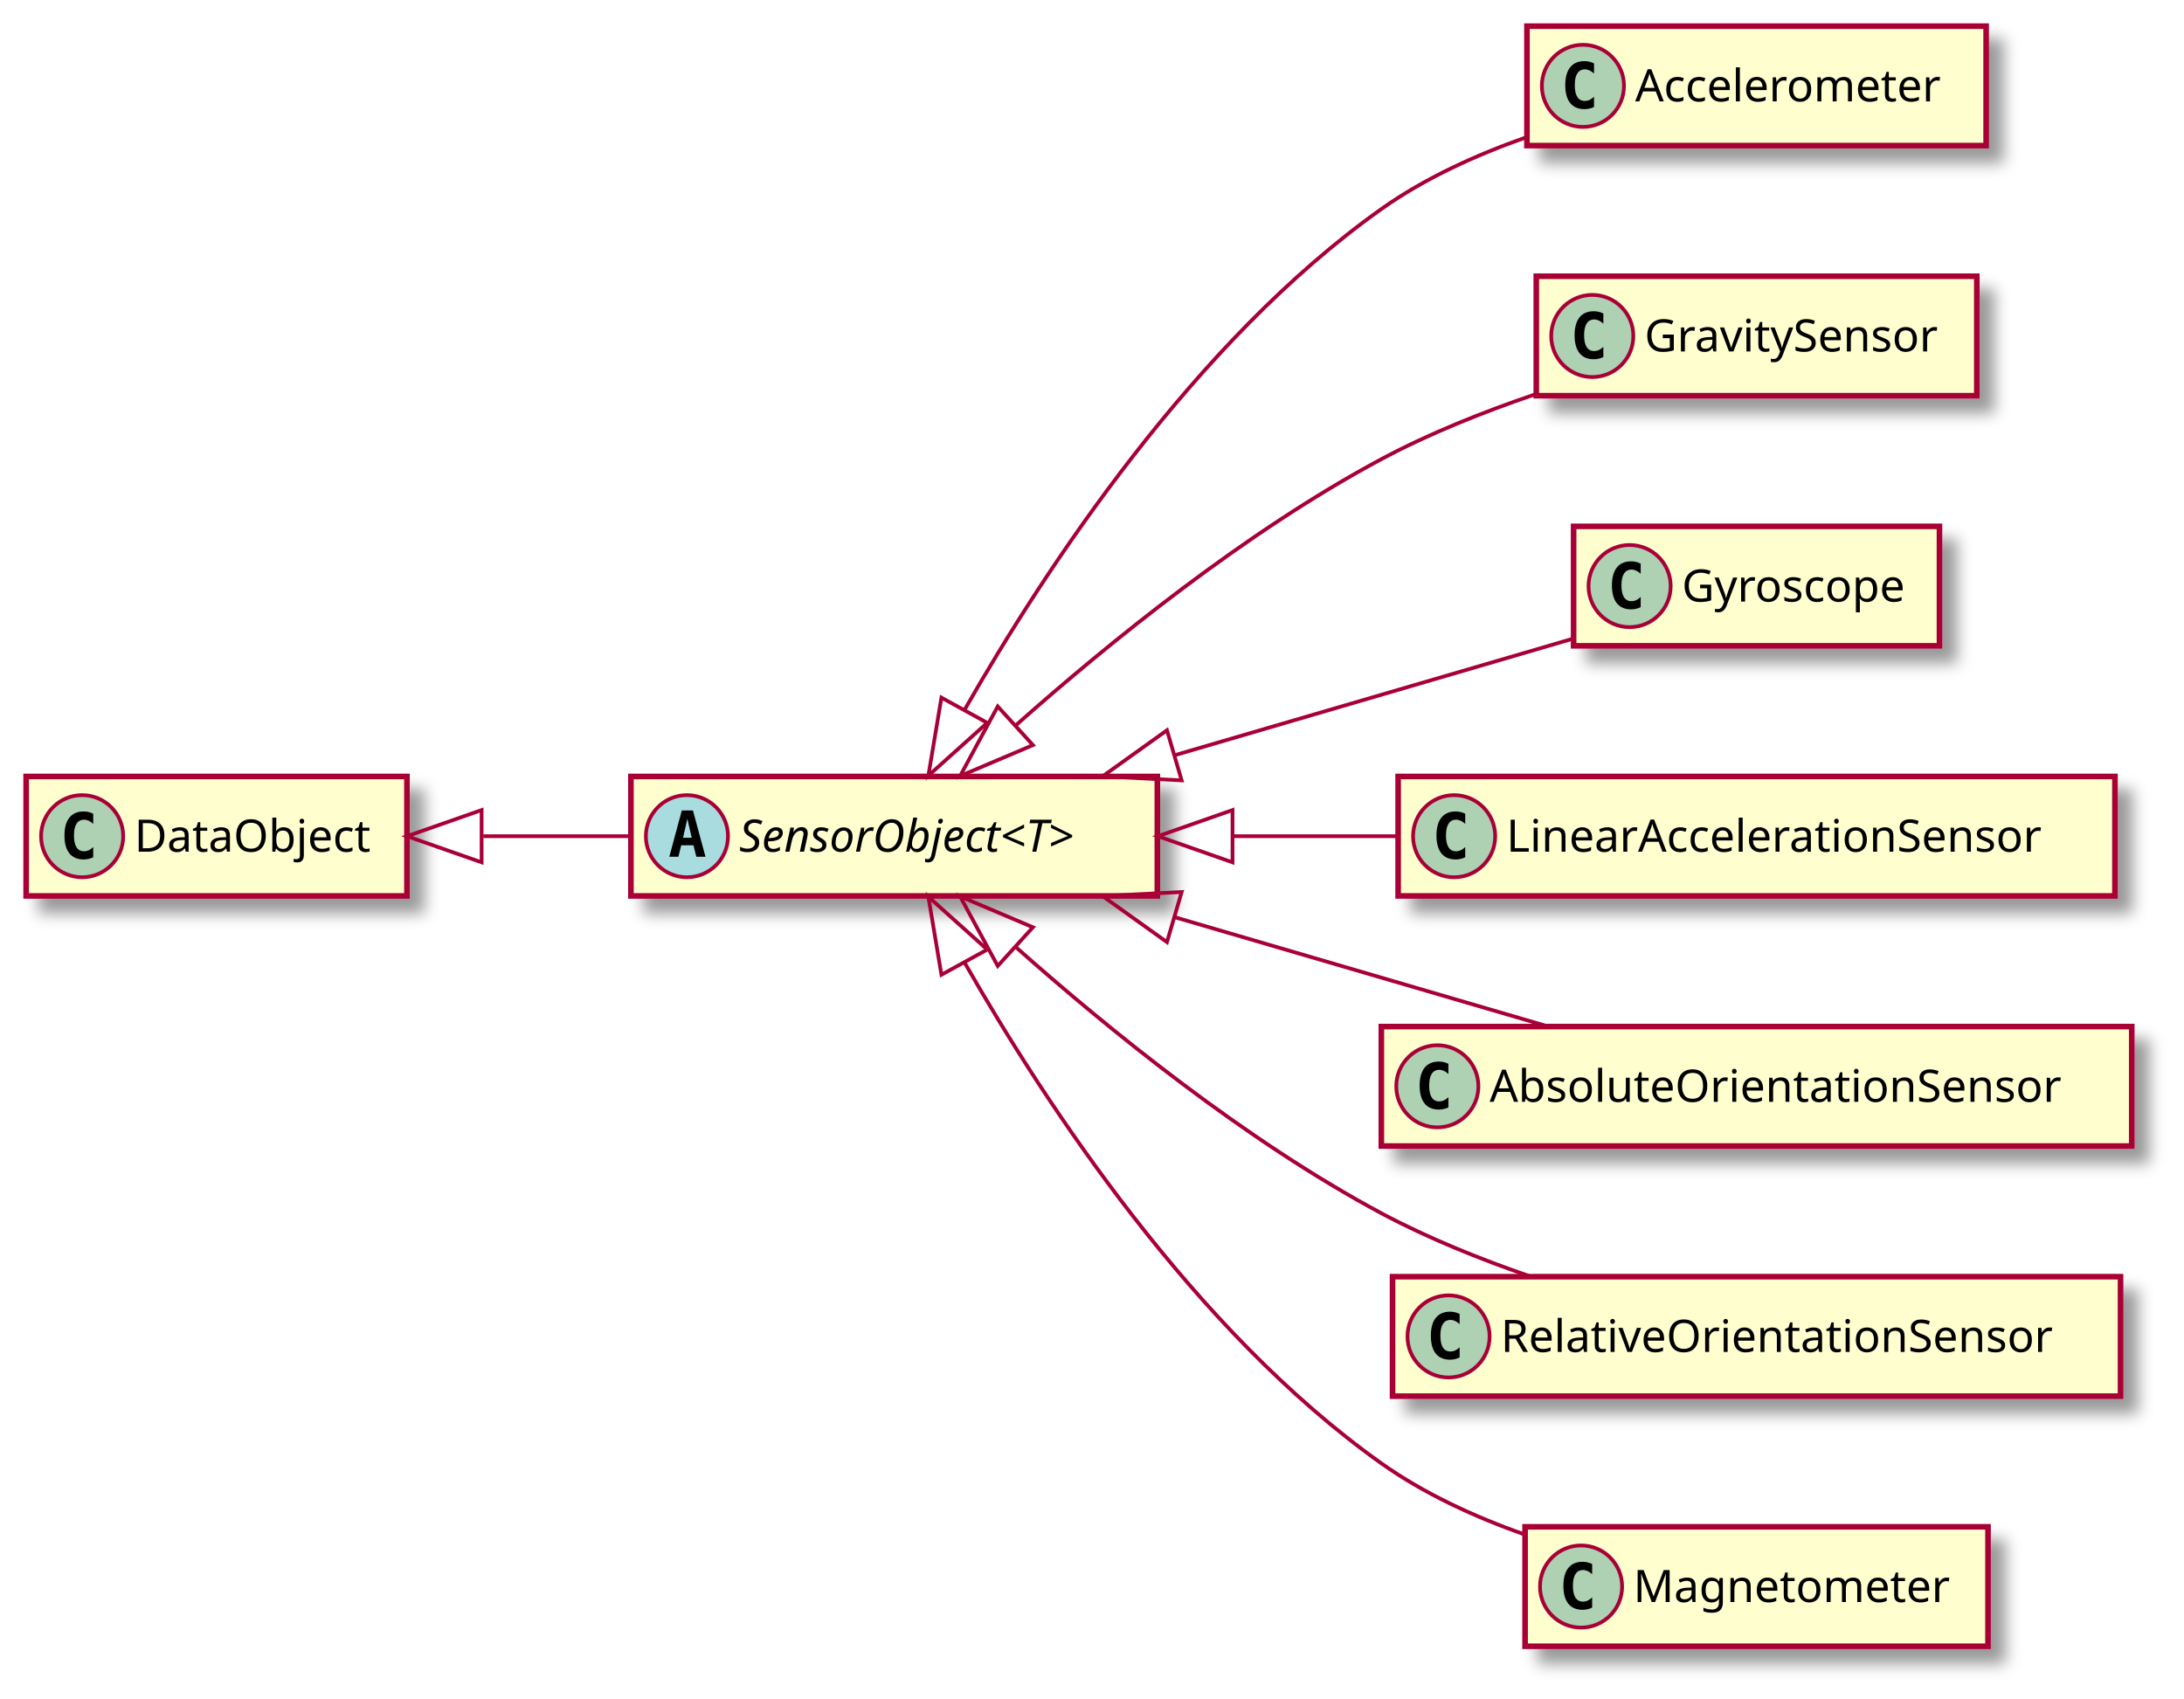
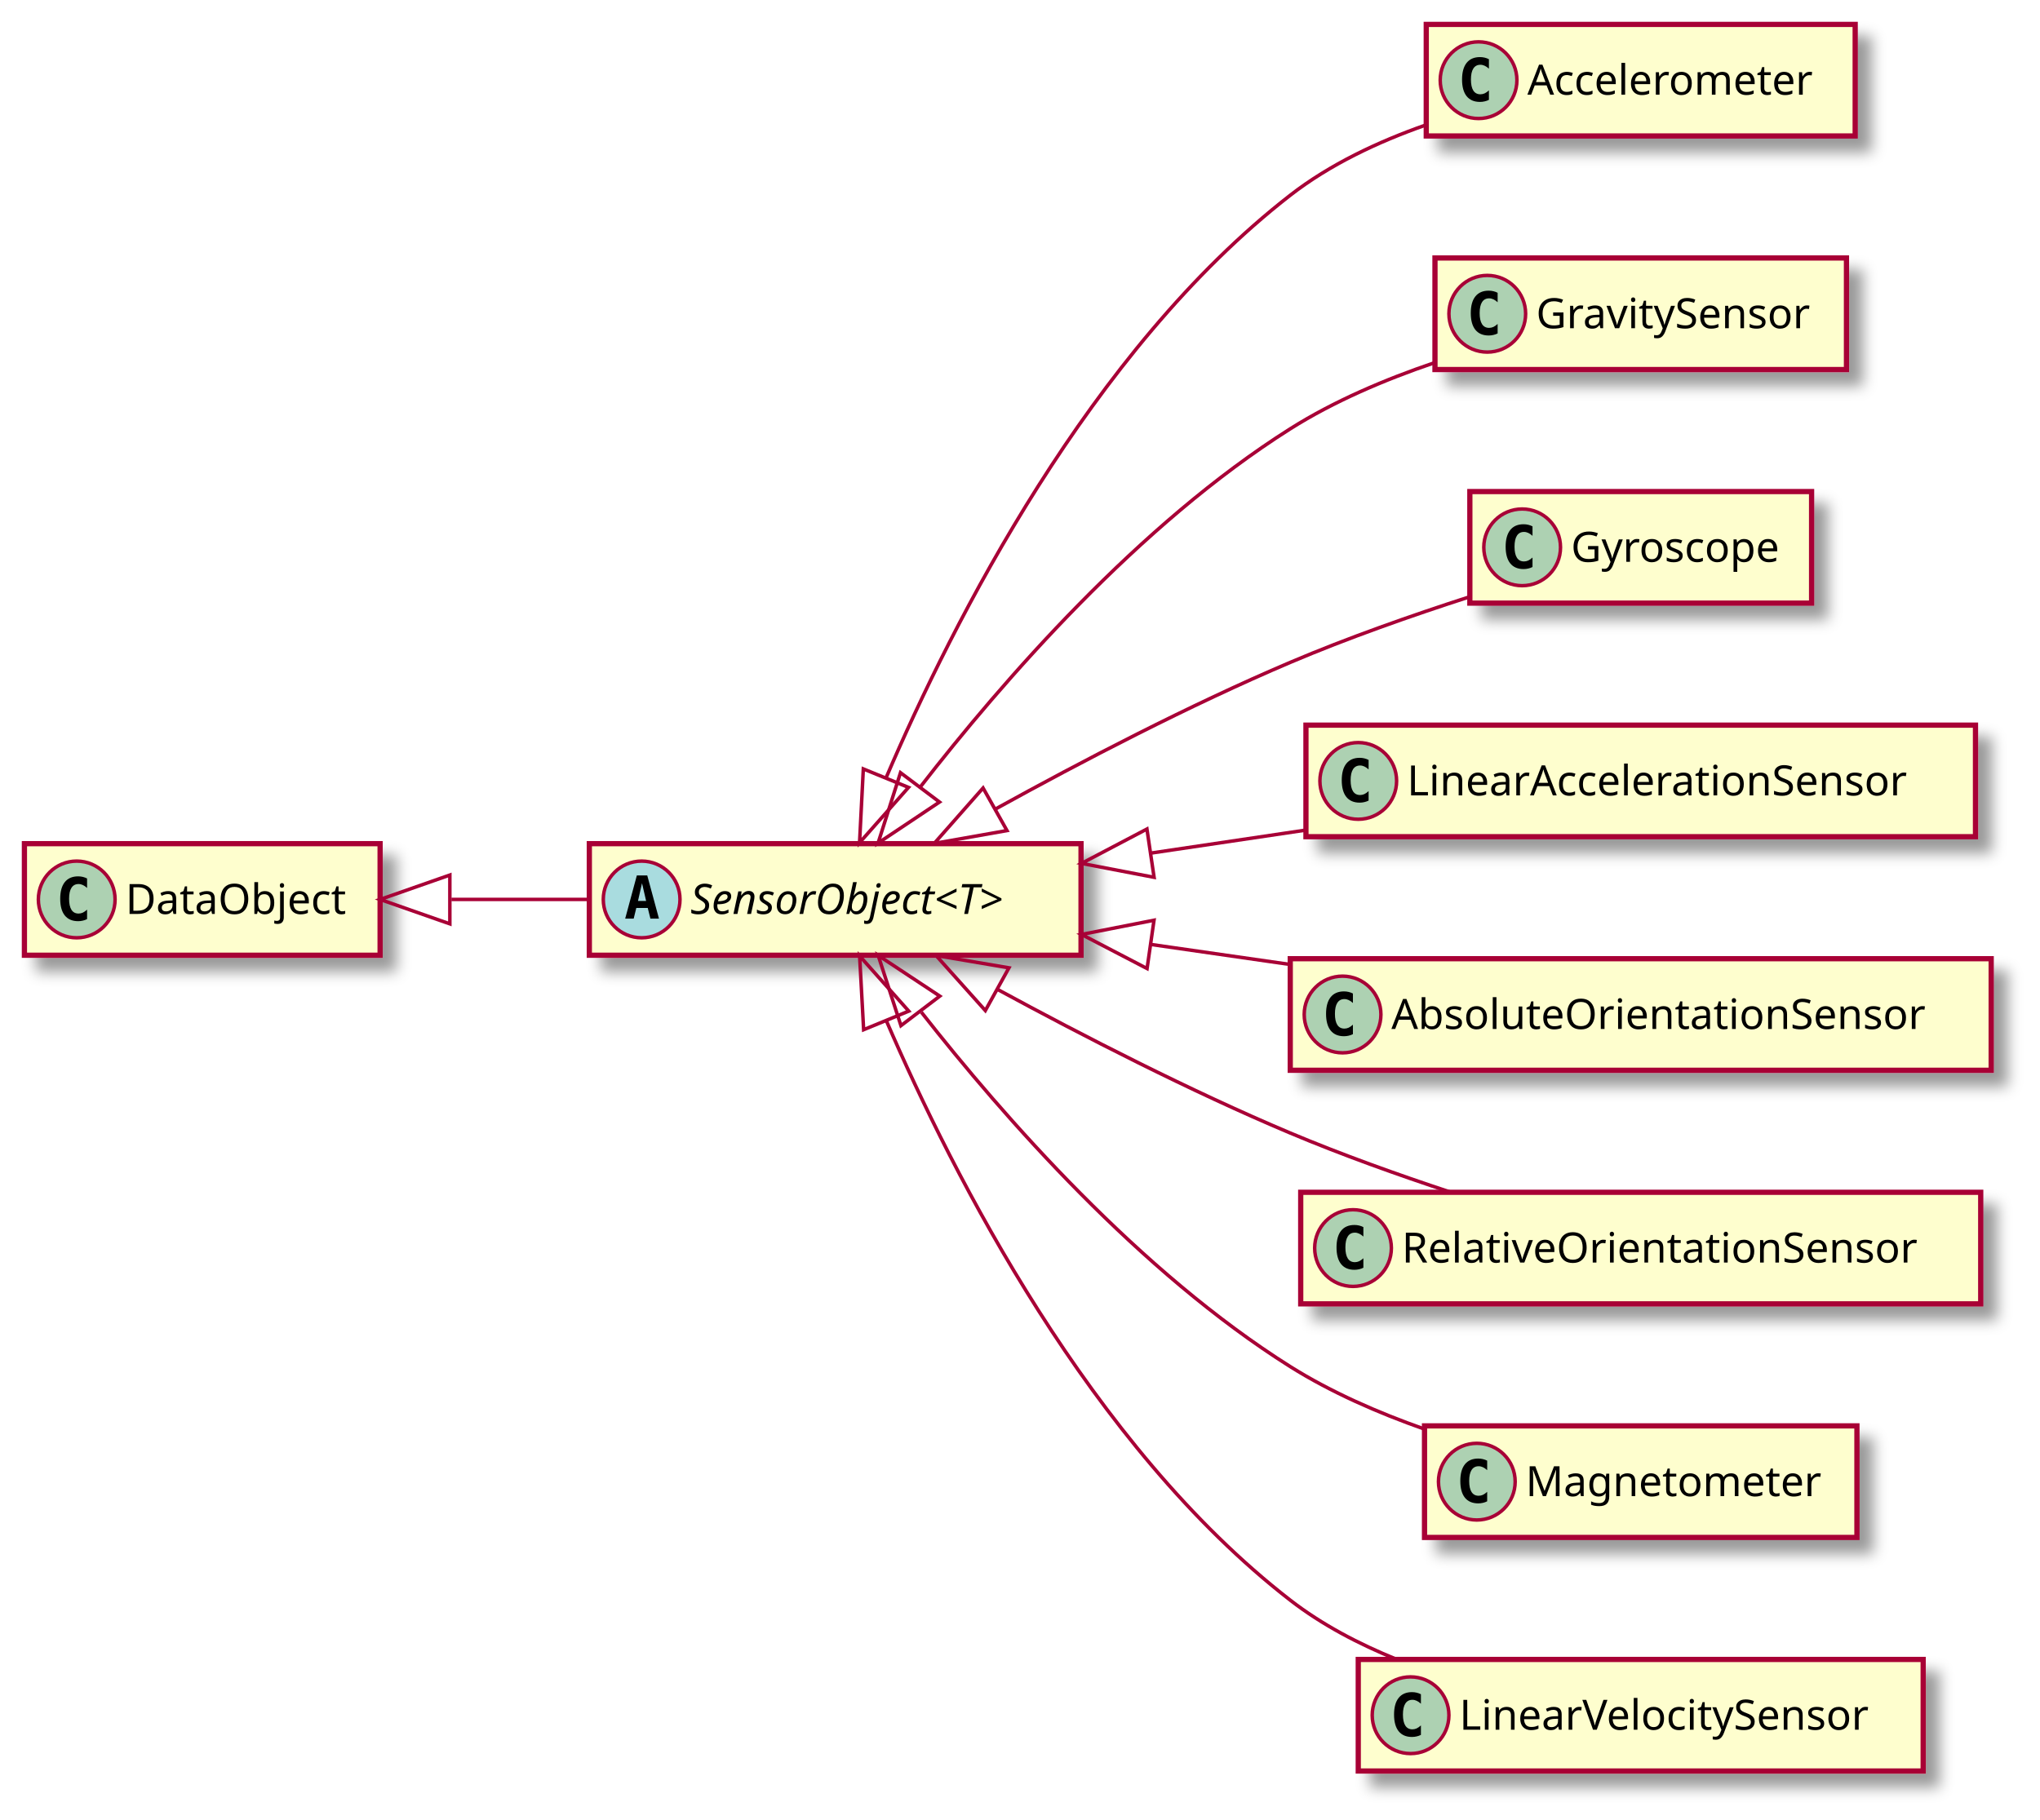
- <svg xmlns="http://www.w3.org/2000/svg" contentScriptType="application/ecmascript" contentStyleType="text/css" height="455px" preserveAspectRatio="none" style="width:585px;height:455px;background:#00000000;" version="1.1" viewBox="0 0 585 455" width="585px" zoomAndPan="magnify">
+ <svg xmlns="http://www.w3.org/2000/svg" contentScriptType="application/ecmascript" contentStyleType="text/css" height="522px" preserveAspectRatio="none" style="width:585px;height:522px;background:#00000000;" version="1.1" viewBox="0 0 585 522" width="585px" zoomAndPan="magnify">
  <defs>
-     <filter height="300%" id="f4urr73cit2p8" width="300%" x="-1" y="-1">
+     <filter height="300%" id="f6w6aoz4b35xq" width="300%" x="-1" y="-1">
      <feGaussianBlur result="blurOut" stdDeviation="2.0" />
      <feColorMatrix in="blurOut" result="blurOut2" type="matrix" values="0 0 0 0 0 0 0 0 0 0 0 0 0 0 0 0 0 0 .4 0" />
      <feOffset dx="4.0" dy="4.0" in="blurOut2" result="blurOut3" />
      <feBlend in="SourceGraphic" in2="blurOut3" mode="normal" />
    </filter>
  </defs>
  <g>
-     <rect codeLine="5" fill="#FEFECE" filter="url(#f4urr73cit2p8)" height="32" id="SensorObject&lt;T&gt;" style="stroke:#A80036;stroke-width:1.5;" width="141" x="169" y="208" />
-     <ellipse cx="184" cy="224" fill="#A9DCDF" rx="11" ry="11" style="stroke:#A80036;stroke-width:1.0;" />
-     <path d="M184.109,219.344 L182.953,224.422 L185.281,224.422 L184.109,219.344 Z M182.625,217.109 L185.609,217.109 L188.969,229.5 L186.516,229.5 L185.75,226.438 L182.469,226.438 L181.719,229.5 L179.281,229.5 L182.625,217.109 Z " fill="#000000" />
-     <text fill="#000000" font-family="sans-serif" font-size="12" font-style="italic" lengthAdjust="spacing" textLength="109" x="198" y="228.154">SensorObject&lt;T&gt;</text>
-     <rect codeLine="7" fill="#FEFECE" filter="url(#f4urr73cit2p8)" height="32" id="DataObject" style="stroke:#A80036;stroke-width:1.5;" width="102" x="7" y="208" />
-     <ellipse cx="22" cy="224" fill="#ADD1B2" rx="11" ry="11" style="stroke:#A80036;stroke-width:1.0;" />
-     <path d="M24.969,229.641 Q24.391,229.938 23.75,230.078 Q23.109,230.234 22.406,230.234 Q19.906,230.234 18.578,228.594 Q17.266,226.938 17.266,223.812 Q17.266,220.688 18.578,219.031 Q19.906,217.375 22.406,217.375 Q23.109,217.375 23.75,217.531 Q24.406,217.688 24.969,217.984 L24.969,220.703 Q24.344,220.125 23.75,219.859 Q23.156,219.578 22.531,219.578 Q21.188,219.578 20.5,220.656 Q19.812,221.719 19.812,223.812 Q19.812,225.906 20.5,226.984 Q21.188,228.047 22.531,228.047 Q23.156,228.047 23.75,227.781 Q24.344,227.5 24.969,226.922 L24.969,229.641 Z " fill="#000000" />
-     <text fill="#000000" font-family="sans-serif" font-size="12" lengthAdjust="spacing" textLength="70" x="36" y="228.154">DataObject</text>
-     <rect codeLine="10" fill="#FEFECE" filter="url(#f4urr73cit2p8)" height="32" id="Accelerometer" style="stroke:#A80036;stroke-width:1.5;" width="123" x="409" y="7" />
+     <rect codeLine="5" fill="#FEFECE" filter="url(#f6w6aoz4b35xq)" height="32" id="SensorObject&lt;T&gt;" style="stroke:#A80036;stroke-width:1.5;" width="141" x="169" y="242" />
+     <ellipse cx="184" cy="258" fill="#A9DCDF" rx="11" ry="11" style="stroke:#A80036;stroke-width:1.0;" />
+     <path d="M184.109,253.344 L182.953,258.422 L185.281,258.422 L184.109,253.344 Z M182.625,251.109 L185.609,251.109 L188.969,263.5 L186.516,263.5 L185.75,260.438 L182.469,260.438 L181.719,263.5 L179.281,263.5 L182.625,251.109 Z " fill="#000000" />
+     <text fill="#000000" font-family="sans-serif" font-size="12" font-style="italic" lengthAdjust="spacing" textLength="109" x="198" y="262.154">SensorObject&lt;T&gt;</text>
+     <rect codeLine="7" fill="#FEFECE" filter="url(#f6w6aoz4b35xq)" height="32" id="DataObject" style="stroke:#A80036;stroke-width:1.5;" width="102" x="7" y="242" />
+     <ellipse cx="22" cy="258" fill="#ADD1B2" rx="11" ry="11" style="stroke:#A80036;stroke-width:1.0;" />
+     <path d="M24.969,263.641 Q24.391,263.938 23.75,264.078 Q23.109,264.234 22.406,264.234 Q19.906,264.234 18.578,262.594 Q17.266,260.938 17.266,257.812 Q17.266,254.688 18.578,253.031 Q19.906,251.375 22.406,251.375 Q23.109,251.375 23.75,251.531 Q24.406,251.688 24.969,251.984 L24.969,254.703 Q24.344,254.125 23.75,253.859 Q23.156,253.578 22.531,253.578 Q21.188,253.578 20.5,254.656 Q19.812,255.719 19.812,257.812 Q19.812,259.906 20.5,260.984 Q21.188,262.047 22.531,262.047 Q23.156,262.047 23.75,261.781 Q24.344,261.5 24.969,260.922 L24.969,263.641 Z " fill="#000000" />
+     <text fill="#000000" font-family="sans-serif" font-size="12" lengthAdjust="spacing" textLength="70" x="36" y="262.154">DataObject</text>
+     <rect codeLine="10" fill="#FEFECE" filter="url(#f6w6aoz4b35xq)" height="32" id="Accelerometer" style="stroke:#A80036;stroke-width:1.5;" width="123" x="409" y="7" />
    <ellipse cx="424" cy="23" fill="#ADD1B2" rx="11" ry="11" style="stroke:#A80036;stroke-width:1.0;" />
    <path d="M426.969,28.641 Q426.391,28.938 425.75,29.078 Q425.109,29.234 424.406,29.234 Q421.906,29.234 420.578,27.594 Q419.266,25.938 419.266,22.812 Q419.266,19.688 420.578,18.031 Q421.906,16.375 424.406,16.375 Q425.109,16.375 425.75,16.531 Q426.406,16.688 426.969,16.984 L426.969,19.703 Q426.344,19.125 425.75,18.859 Q425.156,18.578 424.531,18.578 Q423.188,18.578 422.5,19.656 Q421.812,20.719 421.812,22.812 Q421.812,24.906 422.5,25.984 Q423.188,27.047 424.531,27.047 Q425.156,27.047 425.75,26.781 Q426.344,26.5 426.969,25.922 L426.969,28.641 Z " fill="#000000" />
    <text fill="#000000" font-family="sans-serif" font-size="12" lengthAdjust="spacing" textLength="91" x="438" y="27.154">Accelerometer</text>
-     <rect codeLine="13" fill="#FEFECE" filter="url(#f4urr73cit2p8)" height="32" id="GravitySensor" style="stroke:#A80036;stroke-width:1.5;" width="118" x="411.5" y="74" />
+     <rect codeLine="13" fill="#FEFECE" filter="url(#f6w6aoz4b35xq)" height="32" id="GravitySensor" style="stroke:#A80036;stroke-width:1.5;" width="118" x="411.5" y="74" />
    <ellipse cx="426.5" cy="90" fill="#ADD1B2" rx="11" ry="11" style="stroke:#A80036;stroke-width:1.0;" />
    <path d="M429.469,95.641 Q428.891,95.938 428.25,96.078 Q427.609,96.234 426.906,96.234 Q424.406,96.234 423.078,94.594 Q421.766,92.938 421.766,89.812 Q421.766,86.688 423.078,85.031 Q424.406,83.375 426.906,83.375 Q427.609,83.375 428.25,83.531 Q428.906,83.688 429.469,83.984 L429.469,86.703 Q428.844,86.125 428.25,85.859 Q427.656,85.578 427.031,85.578 Q425.688,85.578 425,86.656 Q424.312,87.719 424.312,89.812 Q424.312,91.906 425,92.984 Q425.688,94.047 427.031,94.047 Q427.656,94.047 428.25,93.781 Q428.844,93.5 429.469,92.922 L429.469,95.641 Z " fill="#000000" />
    <text fill="#000000" font-family="sans-serif" font-size="12" lengthAdjust="spacing" textLength="86" x="440.5" y="94.154">GravitySensor</text>
-     <rect codeLine="16" fill="#FEFECE" filter="url(#f4urr73cit2p8)" height="32" id="Gyroscope" style="stroke:#A80036;stroke-width:1.5;" width="98" x="421.5" y="141" />
+     <rect codeLine="16" fill="#FEFECE" filter="url(#f6w6aoz4b35xq)" height="32" id="Gyroscope" style="stroke:#A80036;stroke-width:1.5;" width="98" x="421.5" y="141" />
    <ellipse cx="436.5" cy="157" fill="#ADD1B2" rx="11" ry="11" style="stroke:#A80036;stroke-width:1.0;" />
    <path d="M439.469,162.641 Q438.891,162.938 438.25,163.078 Q437.609,163.234 436.906,163.234 Q434.406,163.234 433.078,161.594 Q431.766,159.938 431.766,156.812 Q431.766,153.688 433.078,152.031 Q434.406,150.375 436.906,150.375 Q437.609,150.375 438.25,150.531 Q438.906,150.688 439.469,150.984 L439.469,153.703 Q438.844,153.125 438.25,152.859 Q437.656,152.578 437.031,152.578 Q435.688,152.578 435,153.656 Q434.312,154.719 434.312,156.812 Q434.312,158.906 435,159.984 Q435.688,161.047 437.031,161.047 Q437.656,161.047 438.25,160.781 Q438.844,160.5 439.469,159.922 L439.469,162.641 Z " fill="#000000" />
    <text fill="#000000" font-family="sans-serif" font-size="12" lengthAdjust="spacing" textLength="66" x="450.5" y="161.154">Gyroscope</text>
-     <rect codeLine="19" fill="#FEFECE" filter="url(#f4urr73cit2p8)" height="32" id="LinearAccelerationSensor" style="stroke:#A80036;stroke-width:1.5;" width="192" x="374.5" y="208" />
+     <rect codeLine="19" fill="#FEFECE" filter="url(#f6w6aoz4b35xq)" height="32" id="LinearAccelerationSensor" style="stroke:#A80036;stroke-width:1.5;" width="192" x="374.5" y="208" />
    <ellipse cx="389.5" cy="224" fill="#ADD1B2" rx="11" ry="11" style="stroke:#A80036;stroke-width:1.0;" />
    <path d="M392.469,229.641 Q391.891,229.938 391.25,230.078 Q390.609,230.234 389.906,230.234 Q387.406,230.234 386.078,228.594 Q384.766,226.938 384.766,223.812 Q384.766,220.688 386.078,219.031 Q387.406,217.375 389.906,217.375 Q390.609,217.375 391.25,217.531 Q391.906,217.688 392.469,217.984 L392.469,220.703 Q391.844,220.125 391.25,219.859 Q390.656,219.578 390.031,219.578 Q388.688,219.578 388,220.656 Q387.312,221.719 387.312,223.812 Q387.312,225.906 388,226.984 Q388.688,228.047 390.031,228.047 Q390.656,228.047 391.25,227.781 Q391.844,227.5 392.469,226.922 L392.469,229.641 Z " fill="#000000" />
    <text fill="#000000" font-family="sans-serif" font-size="12" lengthAdjust="spacing" textLength="160" x="403.5" y="228.154">LinearAccelerationSensor</text>
-     <rect codeLine="22" fill="#FEFECE" filter="url(#f4urr73cit2p8)" height="32" id="AbsoluteOrientationSensor" style="stroke:#A80036;stroke-width:1.5;" width="201" x="370" y="275" />
+     <rect codeLine="22" fill="#FEFECE" filter="url(#f6w6aoz4b35xq)" height="32" id="AbsoluteOrientationSensor" style="stroke:#A80036;stroke-width:1.5;" width="201" x="370" y="275" />
    <ellipse cx="385" cy="291" fill="#ADD1B2" rx="11" ry="11" style="stroke:#A80036;stroke-width:1.0;" />
    <path d="M387.969,296.641 Q387.391,296.938 386.75,297.078 Q386.109,297.234 385.406,297.234 Q382.906,297.234 381.578,295.594 Q380.266,293.938 380.266,290.812 Q380.266,287.688 381.578,286.031 Q382.906,284.375 385.406,284.375 Q386.109,284.375 386.75,284.531 Q387.406,284.688 387.969,284.984 L387.969,287.703 Q387.344,287.125 386.75,286.859 Q386.156,286.578 385.531,286.578 Q384.188,286.578 383.5,287.656 Q382.812,288.719 382.812,290.812 Q382.812,292.906 383.5,293.984 Q384.188,295.047 385.531,295.047 Q386.156,295.047 386.75,294.781 Q387.344,294.5 387.969,293.922 L387.969,296.641 Z " fill="#000000" />
    <text fill="#000000" font-family="sans-serif" font-size="12" lengthAdjust="spacing" textLength="169" x="399" y="295.154">AbsoluteOrientationSensor</text>
-     <rect codeLine="25" fill="#FEFECE" filter="url(#f4urr73cit2p8)" height="32" id="RelativeOrientationSensor" style="stroke:#A80036;stroke-width:1.5;" width="195" x="373" y="342" />
+     <rect codeLine="25" fill="#FEFECE" filter="url(#f6w6aoz4b35xq)" height="32" id="RelativeOrientationSensor" style="stroke:#A80036;stroke-width:1.5;" width="195" x="373" y="342" />
    <ellipse cx="388" cy="358" fill="#ADD1B2" rx="11" ry="11" style="stroke:#A80036;stroke-width:1.0;" />
    <path d="M390.969,363.641 Q390.391,363.938 389.75,364.078 Q389.109,364.234 388.406,364.234 Q385.906,364.234 384.578,362.594 Q383.266,360.938 383.266,357.812 Q383.266,354.688 384.578,353.031 Q385.906,351.375 388.406,351.375 Q389.109,351.375 389.75,351.531 Q390.406,351.688 390.969,351.984 L390.969,354.703 Q390.344,354.125 389.75,353.859 Q389.156,353.578 388.531,353.578 Q387.188,353.578 386.5,354.656 Q385.812,355.719 385.812,357.812 Q385.812,359.906 386.5,360.984 Q387.188,362.047 388.531,362.047 Q389.156,362.047 389.75,361.781 Q390.344,361.5 390.969,360.922 L390.969,363.641 Z " fill="#000000" />
    <text fill="#000000" font-family="sans-serif" font-size="12" lengthAdjust="spacing" textLength="163" x="402" y="362.154">RelativeOrientationSensor</text>
-     <rect codeLine="28" fill="#FEFECE" filter="url(#f4urr73cit2p8)" height="32" id="Magnetometer" style="stroke:#A80036;stroke-width:1.5;" width="124" x="408.5" y="409" />
+     <rect codeLine="28" fill="#FEFECE" filter="url(#f6w6aoz4b35xq)" height="32" id="Magnetometer" style="stroke:#A80036;stroke-width:1.5;" width="124" x="408.5" y="409" />
    <ellipse cx="423.5" cy="425" fill="#ADD1B2" rx="11" ry="11" style="stroke:#A80036;stroke-width:1.0;" />
    <path d="M426.469,430.641 Q425.891,430.938 425.25,431.078 Q424.609,431.234 423.906,431.234 Q421.406,431.234 420.078,429.594 Q418.766,427.938 418.766,424.812 Q418.766,421.688 420.078,420.031 Q421.406,418.375 423.906,418.375 Q424.609,418.375 425.25,418.531 Q425.906,418.688 426.469,418.984 L426.469,421.703 Q425.844,421.125 425.25,420.859 Q424.656,420.578 424.031,420.578 Q422.688,420.578 422,421.656 Q421.312,422.719 421.312,424.812 Q421.312,426.906 422,427.984 Q422.688,429.047 424.031,429.047 Q424.656,429.047 425.25,428.781 Q425.844,428.5 426.469,427.922 L426.469,430.641 Z " fill="#000000" />
    <text fill="#000000" font-family="sans-serif" font-size="12" lengthAdjust="spacing" textLength="92" x="437.5" y="429.154">Magnetometer</text>
-     <path codeLine="9" d="M129.45,224 C142.45,224 156.01,224 168.98,224 " fill="none" id="DataObject-backto-SensorObject&lt;T&gt;" style="stroke:#A80036;stroke-width:1.0;" />
-     <polygon fill="none" points="129,231,109,224,129,217,129,231" style="stroke:#A80036;stroke-width:1.0;" />
-     <path codeLine="12" d="M258.41,190.07 C280.04,152.2 319.86,91.58 370,56 C381.58,47.78 395.34,41.51 408.87,36.76 " fill="none" id="SensorObject&lt;T&gt;-backto-Accelerometer" style="stroke:#A80036;stroke-width:1.0;" />
-     <polygon fill="none" points="264.44,193.63,248.67,207.78,252.17,186.88,264.44,193.63" style="stroke:#A80036;stroke-width:1.0;" />
-     <path codeLine="15" d="M272.12,194.27 C297.09,172.11 333.67,142.44 370,123 C382.84,116.13 397.37,110.33 411.28,105.61 " fill="none" id="SensorObject&lt;T&gt;-backto-GravitySensor" style="stroke:#A80036;stroke-width:1.0;" />
-     <polygon fill="none" points="276.68,199.6,257.17,207.88,267.25,189.24,276.68,199.6" style="stroke:#A80036;stroke-width:1.0;" />
-     <path codeLine="18" d="M314.63,202.31 C349.63,192.07 390.39,180.14 421.31,171.1 " fill="none" id="SensorObject&lt;T&gt;-backto-Gyroscope" style="stroke:#A80036;stroke-width:1.0;" />
-     <polygon fill="none" points="316.51,209.05,295.35,207.95,312.58,195.62,316.51,209.05" style="stroke:#A80036;stroke-width:1.0;" />
-     <path codeLine="21" d="M330.19,224 C344.72,224 359.8,224 374.44,224 " fill="none" id="SensorObject&lt;T&gt;-backto-LinearAccelerationSensor" style="stroke:#A80036;stroke-width:1.0;" />
-     <polygon fill="none" points="330.14,231,310.14,224,330.14,217,330.14,231" style="stroke:#A80036;stroke-width:1.0;" />
-     <path codeLine="24" d="M314.84,245.75 C347.34,255.26 384.79,266.22 414.7,274.97 " fill="none" id="SensorObject&lt;T&gt;-backto-AbsoluteOrientationSensor" style="stroke:#A80036;stroke-width:1.0;" />
-     <polygon fill="none" points="312.58,252.38,295.35,240.05,316.51,238.95,312.58,252.38" style="stroke:#A80036;stroke-width:1.0;" />
-     <path codeLine="27" d="M272.12,253.73 C297.09,275.89 333.67,305.56 370,325 C382.44,331.65 396.46,337.3 409.97,341.95 " fill="none" id="SensorObject&lt;T&gt;-backto-RelativeOrientationSensor" style="stroke:#A80036;stroke-width:1.0;" />
-     <polygon fill="none" points="267.25,258.76,257.17,240.12,276.68,248.4,267.25,258.76" style="stroke:#A80036;stroke-width:1.0;" />
-     <path codeLine="30" d="M258.41,257.93 C280.04,295.8 319.86,356.42 370,392 C381.43,400.11 394.98,406.33 408.35,411.06 " fill="none" id="SensorObject&lt;T&gt;-backto-Magnetometer" style="stroke:#A80036;stroke-width:1.0;" />
-     <polygon fill="none" points="252.17,261.12,248.67,240.22,264.44,254.37,252.17,261.12" style="stroke:#A80036;stroke-width:1.0;" />
+     <rect codeLine="31" fill="#FEFECE" filter="url(#f6w6aoz4b35xq)" height="32" id="LinearVelocitySensor" style="stroke:#A80036;stroke-width:1.5;" width="162" x="389.5" y="476" />
+     <ellipse cx="404.5" cy="492" fill="#ADD1B2" rx="11" ry="11" style="stroke:#A80036;stroke-width:1.0;" />
+     <path d="M407.469,497.641 Q406.891,497.938 406.25,498.078 Q405.609,498.234 404.906,498.234 Q402.406,498.234 401.078,496.594 Q399.766,494.938 399.766,491.812 Q399.766,488.688 401.078,487.031 Q402.406,485.375 404.906,485.375 Q405.609,485.375 406.25,485.531 Q406.906,485.688 407.469,485.984 L407.469,488.703 Q406.844,488.125 406.25,487.859 Q405.656,487.578 405.031,487.578 Q403.688,487.578 403,488.656 Q402.312,489.719 402.312,491.812 Q402.312,493.906 403,494.984 Q403.688,496.047 405.031,496.047 Q405.656,496.047 406.25,495.781 Q406.844,495.5 407.469,494.922 L407.469,497.641 Z " fill="#000000" />
+     <text fill="#000000" font-family="sans-serif" font-size="12" lengthAdjust="spacing" textLength="130" x="418.5" y="496.154">LinearVelocitySensor</text>
+     <path codeLine="9" d="M129.45,258 C142.45,258 156.01,258 168.98,258 " fill="none" id="DataObject-backto-SensorObject&lt;T&gt;" style="stroke:#A80036;stroke-width:1.0;" />
+     <polygon fill="none" points="129,265,109,258,129,251,129,265" style="stroke:#A80036;stroke-width:1.0;" />
+     <path codeLine="12" d="M254.1,223.09 C273.33,178.15 312.63,100.57 370,56 C381.35,47.18 395.18,40.66 408.86,35.86 " fill="none" id="SensorObject&lt;T&gt;-backto-Accelerometer" style="stroke:#A80036;stroke-width:1.0;" />
+     <polygon fill="none" points="260.53,225.86,246.49,241.72,247.57,220.56,260.53,225.86" style="stroke:#A80036;stroke-width:1.0;" />
+     <path codeLine="15" d="M263.83,225.84 C287.46,195.4 326.61,150.4 370,123 C382.54,115.08 397.18,108.86 411.31,104.06 " fill="none" id="SensorObject&lt;T&gt;-backto-GravitySensor" style="stroke:#A80036;stroke-width:1.0;" />
+     <polygon fill="none" points="269.42,230.06,251.8,241.83,258.23,221.64,269.42,230.06" style="stroke:#A80036;stroke-width:1.0;" />
+     <path codeLine="18" d="M285.58,232 C310.08,218.47 341.18,202.25 370,190 C386.41,183.02 404.84,176.55 421.34,171.22 " fill="none" id="SensorObject&lt;T&gt;-backto-Gyroscope" style="stroke:#A80036;stroke-width:1.0;" />
+     <polygon fill="none" points="288.77,238.24,267.9,241.93,281.91,226.03,288.77,238.24" style="stroke:#A80036;stroke-width:1.0;" />
+     <path codeLine="21" d="M329.94,244.72 C344.54,242.55 359.71,240.3 374.44,238.11 " fill="none" id="SensorObject&lt;T&gt;-backto-LinearAccelerationSensor" style="stroke:#A80036;stroke-width:1.0;" />
+     <polygon fill="none" points="330.95,251.65,310.14,247.66,328.9,237.8,330.95,251.65" style="stroke:#A80036;stroke-width:1.0;" />
+     <path codeLine="24" d="M330.12,270.92 C343.14,272.79 356.61,274.73 369.81,276.63 " fill="none" id="SensorObject&lt;T&gt;-backto-AbsoluteOrientationSensor" style="stroke:#A80036;stroke-width:1.0;" />
+     <polygon fill="none" points="328.94,277.82,310.14,268.04,330.93,263.96,328.94,277.82" style="stroke:#A80036;stroke-width:1.0;" />
+     <path codeLine="27" d="M286.1,283.83 C310.54,297.1 341.42,312.96 370,325 C384.67,331.18 400.94,337 416,341.97 " fill="none" id="SensorObject&lt;T&gt;-backto-RelativeOrientationSensor" style="stroke:#A80036;stroke-width:1.0;" />
+     <polygon fill="none" points="282.56,289.87,268.43,274.08,289.33,277.61,282.56,289.87" style="stroke:#A80036;stroke-width:1.0;" />
+     <path codeLine="30" d="M264.22,290.34 C287.91,320.54 326.93,364.92 370,392 C381.71,399.36 395.24,405.26 408.47,409.92 " fill="none" id="SensorObject&lt;T&gt;-backto-Magnetometer" style="stroke:#A80036;stroke-width:1.0;" />
+     <polygon fill="none" points="258.36,294.2,251.83,274.04,269.5,285.73,258.36,294.2" style="stroke:#A80036;stroke-width:1.0;" />
+     <path codeLine="33" d="M254.15,292.74 C273.43,337.46 312.78,414.65 370,459 C379.06,466.02 389.69,471.59 400.56,475.99 " fill="none" id="SensorObject&lt;T&gt;-backto-LinearVelocitySensor" style="stroke:#A80036;stroke-width:1.0;" />
+     <polygon fill="none" points="247.66,295.36,246.51,274.2,260.6,290.03,247.66,295.36" style="stroke:#A80036;stroke-width:1.0;" />
  </g>
</svg>
